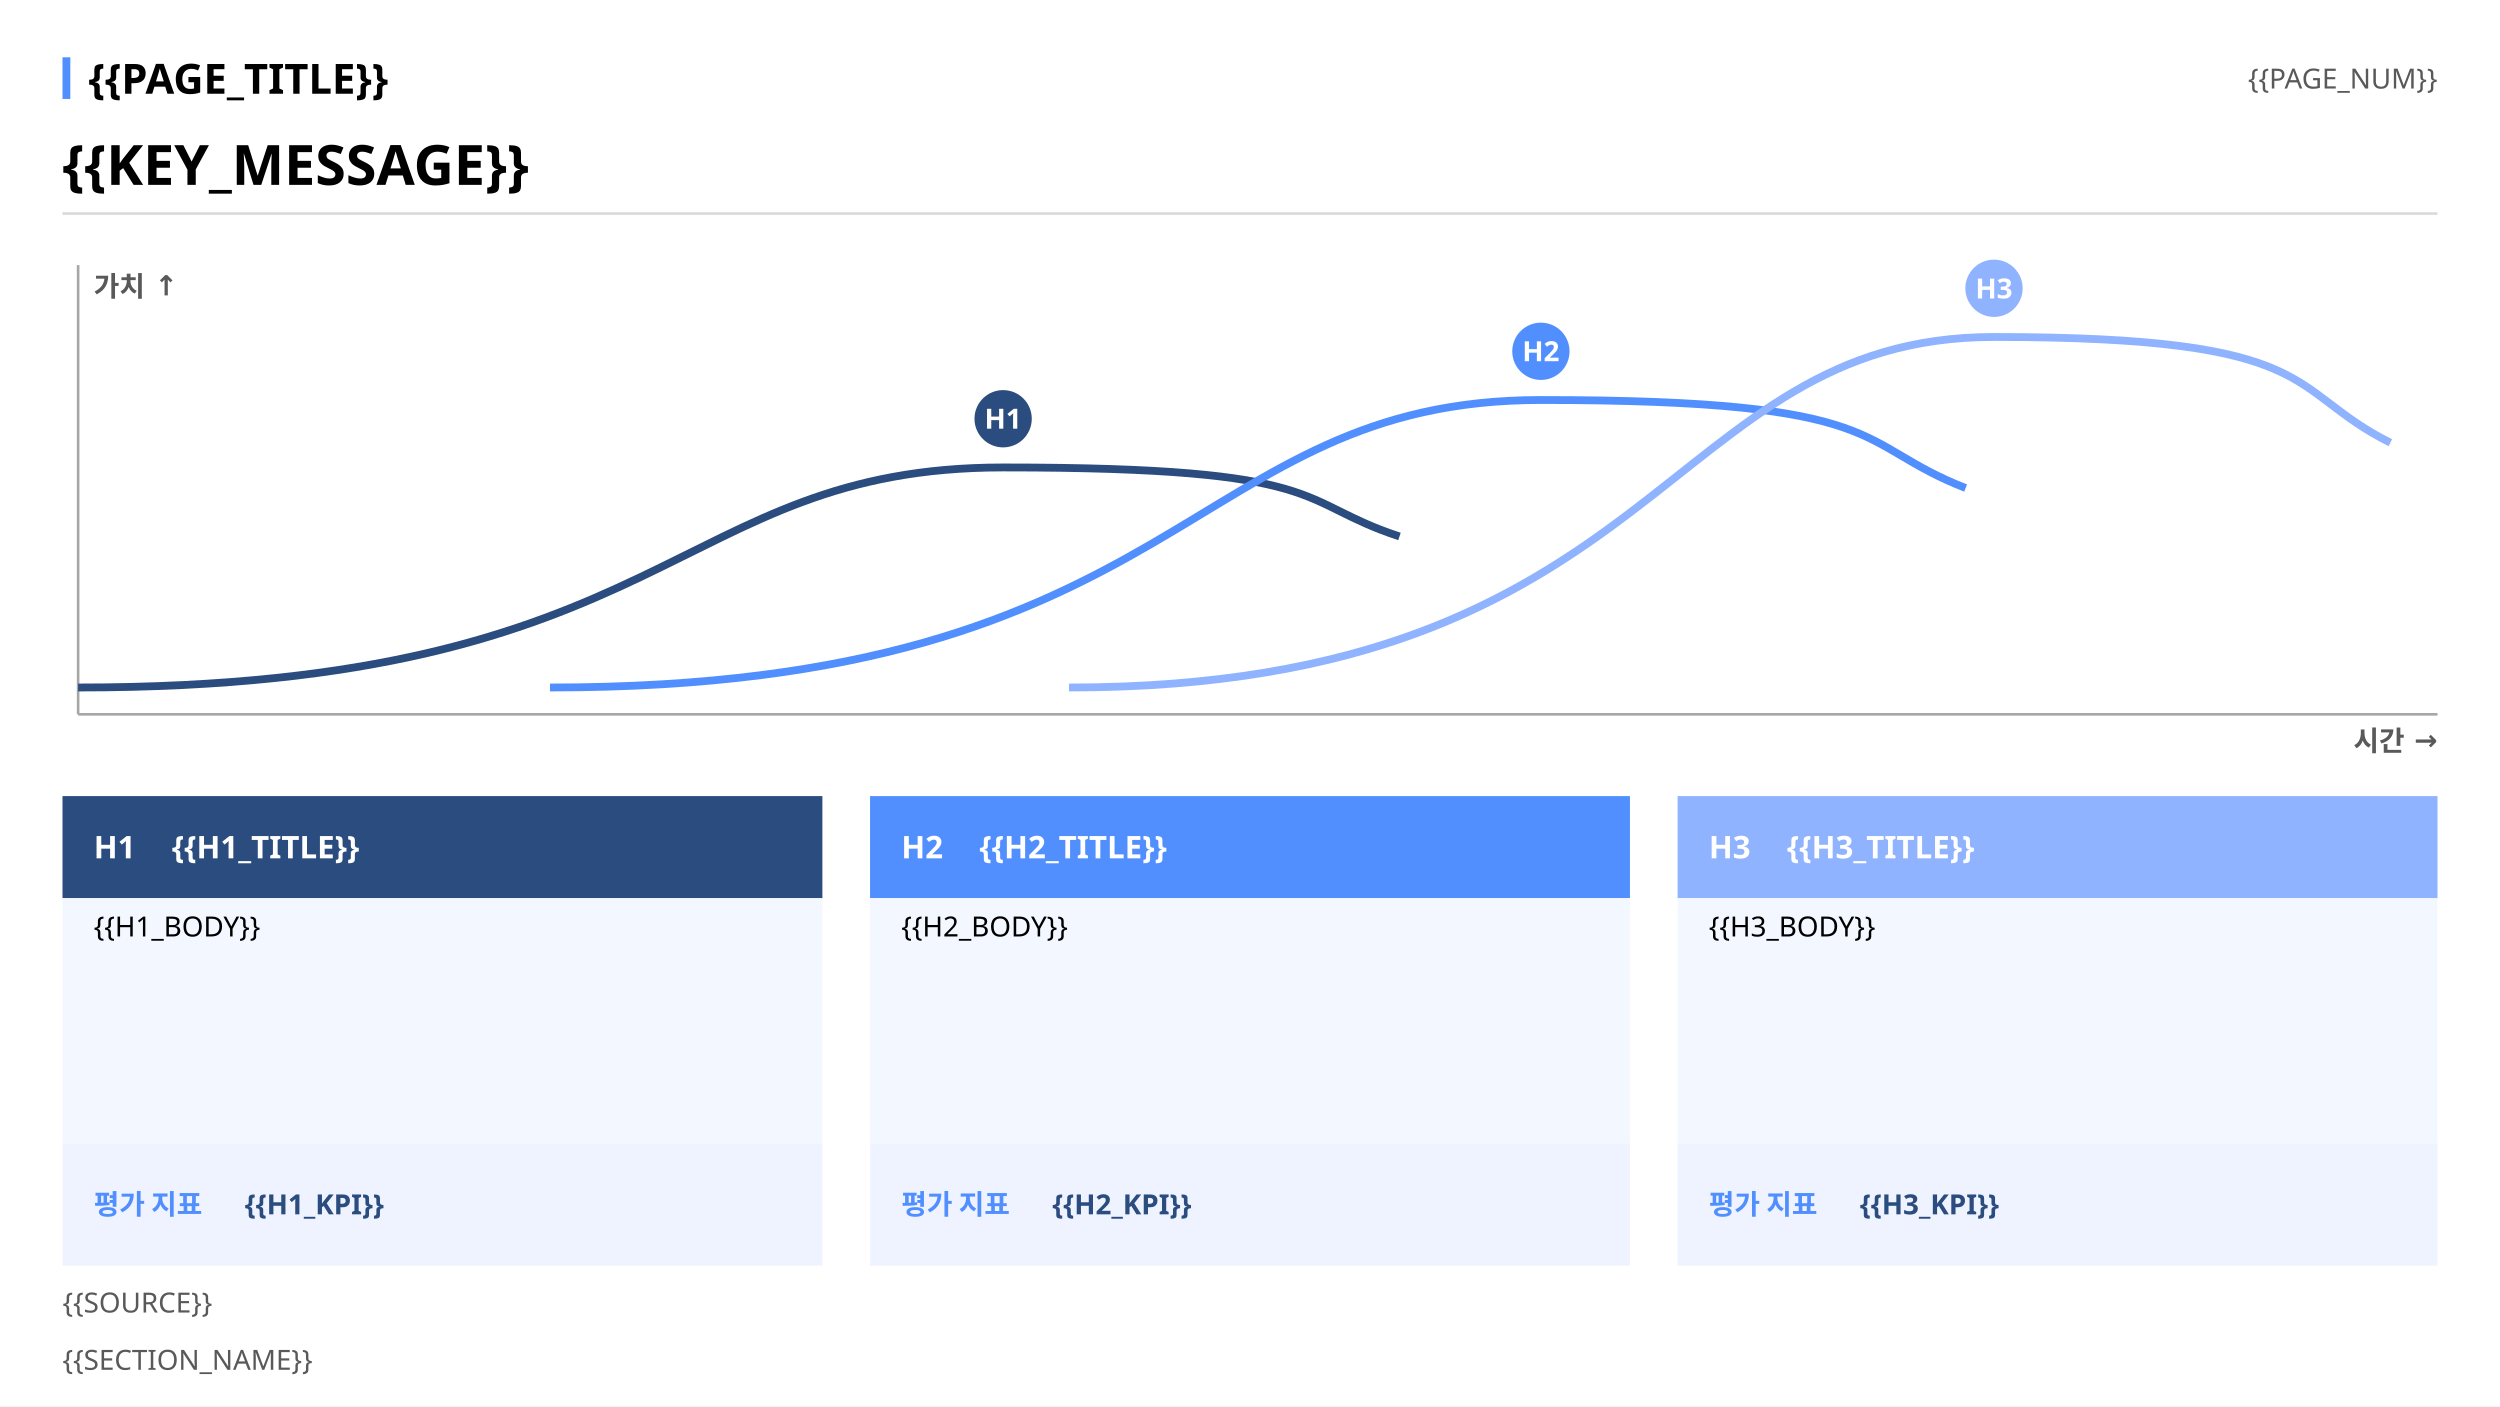
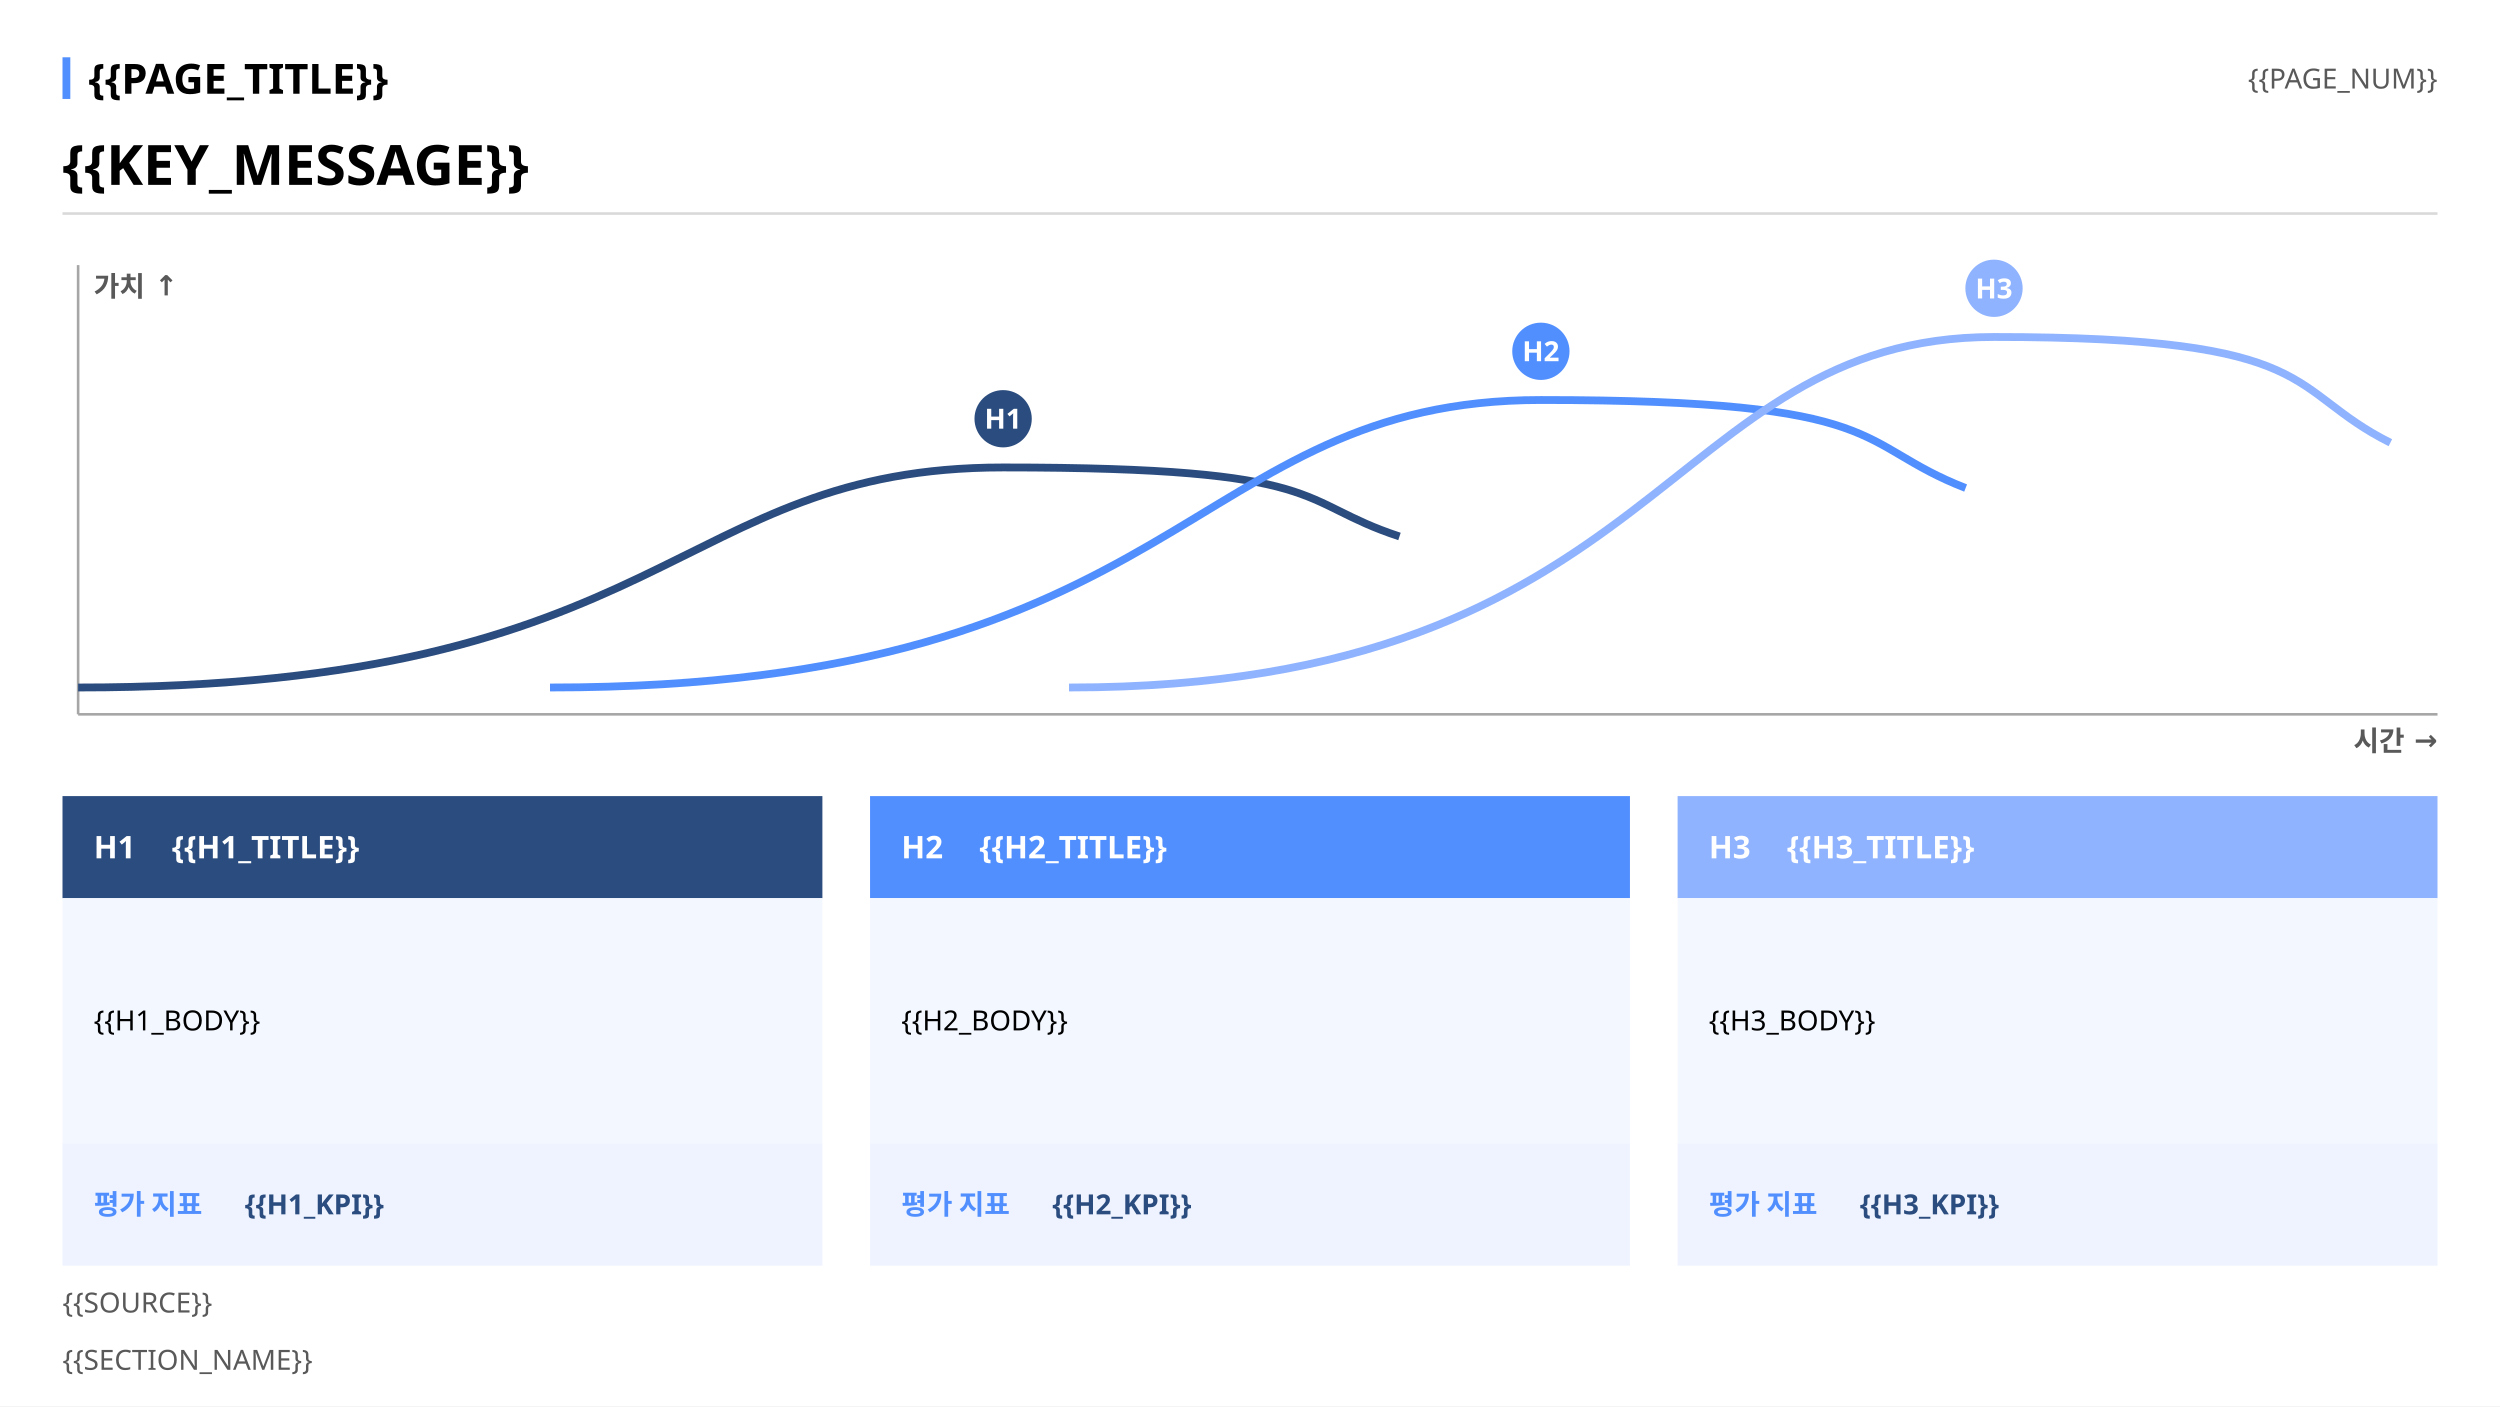
<svg xmlns="http://www.w3.org/2000/svg" viewBox="0 0 960 540" data-pptx-master="innergen-biz-master-16x9" data-pptx-master-name="이너젠 뉴 사업소개 16:9" data-pptx-layout="innergen-biz-three-horizons" data-pptx-layout-name="이너젠 뉴 사업소개 성장 3지평(H1·H2·H3)">
  <rect id="master-bg" x="0" y="0" width="960" height="540" fill="#FFFFFF" data-pptx-layer="master" data-pptx-editable="false" />
  <rect id="title-bar" x="24" y="22" width="3" height="16" fill="#518FFF" data-pptx-layer="layout" data-pptx-editable="false" />
  <line id="governing-rule" x1="24" y1="82" x2="936" y2="82" stroke="#D9D9D9" stroke-width="1" data-pptx-layer="layout" data-pptx-editable="false" />
  <line id="axis-x" x1="30" y1="274.3" x2="936" y2="274.3" stroke="#A6A6A6" stroke-width="1" data-pptx-layer="layout" data-pptx-editable="false" />
  <line id="axis-y" x1="30" y1="101.8" x2="30" y2="274.3" stroke="#A6A6A6" stroke-width="1" data-pptx-layer="layout" data-pptx-editable="false" />
  <text id="x-label" x="936" y="288.3" text-anchor="end" font-family="&quot;IBM Plex Sans KR&quot;, &quot;Malgun Gothic&quot;, sans-serif" font-size="10.67" font-weight="700" fill="#595959" data-pptx-layer="layout" data-pptx-editable="false">시간 →</text>
  <text id="y-label" x="36" y="113.8" font-family="&quot;IBM Plex Sans KR&quot;, &quot;Malgun Gothic&quot;, sans-serif" font-size="10.67" font-weight="700" fill="#595959" data-pptx-layer="layout" data-pptx-editable="false">가치 ↑</text>
  <rect id="h1-head" x="24" y="305.7" width="291.8" height="39.2" fill="#2B4C7E" data-pptx-layer="layout" data-pptx-editable="false" />
  <text id="h1-code" x="36" y="329.6" font-family="&quot;IBM Plex Sans KR&quot;, &quot;Malgun Gothic&quot;, sans-serif" font-size="12" font-weight="700" fill="#FFFFFF" data-pptx-layer="layout" data-pptx-editable="false">H1</text>
  <rect id="h1-body-bg" x="24" y="344.9" width="291.8" height="94.1" fill="#F3F7FF" data-pptx-layer="layout" data-pptx-editable="false" />
  <rect id="h1-kpi-bg" x="24" y="439" width="291.8" height="47" fill="#EEF3FF" data-pptx-layer="layout" data-pptx-editable="false" />
  <text id="h1-kpi-label" x="36" y="466.3" font-family="&quot;IBM Plex Sans KR&quot;, &quot;Malgun Gothic&quot;, sans-serif" font-size="10.67" font-weight="700" fill="#518FFF" data-pptx-layer="layout" data-pptx-editable="false">평가 지표</text>
  <rect id="h2-head" x="334.1" y="305.7" width="291.8" height="39.2" fill="#518FFF" data-pptx-layer="layout" data-pptx-editable="false" />
  <text id="h2-code" x="346.1" y="329.6" font-family="&quot;IBM Plex Sans KR&quot;, &quot;Malgun Gothic&quot;, sans-serif" font-size="12" font-weight="700" fill="#FFFFFF" data-pptx-layer="layout" data-pptx-editable="false">H2</text>
  <rect id="h2-body-bg" x="334.1" y="344.9" width="291.8" height="94.1" fill="#F3F7FF" data-pptx-layer="layout" data-pptx-editable="false" />
  <rect id="h2-kpi-bg" x="334.1" y="439" width="291.8" height="47" fill="#EEF3FF" data-pptx-layer="layout" data-pptx-editable="false" />
  <text id="h2-kpi-label" x="346.1" y="466.3" font-family="&quot;IBM Plex Sans KR&quot;, &quot;Malgun Gothic&quot;, sans-serif" font-size="10.67" font-weight="700" fill="#518FFF" data-pptx-layer="layout" data-pptx-editable="false">평가 지표</text>
  <rect id="h3-head" x="644.2" y="305.7" width="291.8" height="39.2" fill="#8FB3FF" data-pptx-layer="layout" data-pptx-editable="false" />
  <text id="h3-code" x="656.2" y="329.6" font-family="&quot;IBM Plex Sans KR&quot;, &quot;Malgun Gothic&quot;, sans-serif" font-size="12" font-weight="700" fill="#FFFFFF" data-pptx-layer="layout" data-pptx-editable="false">H3</text>
  <rect id="h3-body-bg" x="644.2" y="344.9" width="291.8" height="94.1" fill="#F3F7FF" data-pptx-layer="layout" data-pptx-editable="false" />
  <rect id="h3-kpi-bg" x="644.2" y="439" width="291.8" height="47" fill="#EEF3FF" data-pptx-layer="layout" data-pptx-editable="false" />
  <text id="h3-kpi-label" x="656.2" y="466.3" font-family="&quot;IBM Plex Sans KR&quot;, &quot;Malgun Gothic&quot;, sans-serif" font-size="10.67" font-weight="700" fill="#518FFF" data-pptx-layer="layout" data-pptx-editable="false">평가 지표</text>
  <path id="h1-curve" d="M 30 264 C 258.3 264 258.3 179.5 385.2 179.5 S 496.8 192.7 537.4 206" fill="none" stroke="#2B4C7E" stroke-width="3" />
  <path id="h2-curve" d="M 211.2 264 C 455.8 264 455.8 153.6 591.7 153.6 S 711.3 170.5 754.8 187.4" fill="none" stroke="#518FFF" stroke-width="3" />
  <path id="h3-curve" d="M 410.5 264 C 638.8 264 638.8 129.4 765.7 129.4 S 877.3 149.7 917.9 170" fill="none" stroke="#8FB3FF" stroke-width="3" />
  <circle id="h1-tag" cx="385.2" cy="160.8" r="11" fill="#2B4C7E" />
  <text id="h1-tag-no" x="385.2" y="164.6" text-anchor="middle" font-family="&quot;IBM Plex Sans KR&quot;, &quot;Malgun Gothic&quot;, sans-serif" font-size="10.67" font-weight="700" fill="#FFFFFF">H1</text>
  <circle id="h2-tag" cx="591.7" cy="134.9" r="11" fill="#518FFF" />
  <text id="h2-tag-no" x="591.7" y="138.7" text-anchor="middle" font-family="&quot;IBM Plex Sans KR&quot;, &quot;Malgun Gothic&quot;, sans-serif" font-size="10.67" font-weight="700" fill="#FFFFFF">H2</text>
  <circle id="h3-tag" cx="765.7" cy="110.7" r="11" fill="#8FB3FF" />
  <text id="h3-tag-no" x="765.7" y="114.6" text-anchor="middle" font-family="&quot;IBM Plex Sans KR&quot;, &quot;Malgun Gothic&quot;, sans-serif" font-size="10.67" font-weight="700" fill="#FFFFFF">H3</text>
  <g id="content-title" data-pptx-placeholder="title" data-pptx-placeholder-bounds="34 20 760 22">
    <text id="content-title-carrier" data-pptx-placeholder-carrier="true" x="34" y="36" font-family="&quot;IBM Plex Sans KR&quot;, &quot;Malgun Gothic&quot;, sans-serif" font-size="16" font-weight="700" fill="#000000">{{PAGE_TITLE}}</text>
  </g>
  <g id="key-message" data-pptx-placeholder="body" data-pptx-placeholder-idx="90" data-pptx-placeholder-bounds="24 50 912 28">
    <text id="key-message-carrier" data-pptx-placeholder-carrier="true" x="24" y="71" font-family="&quot;IBM Plex Sans KR&quot;, &quot;Malgun Gothic&quot;, sans-serif" font-size="21.33" font-weight="700" fill="#000000">{{KEY_MESSAGE}}</text>
  </g>
-   <g id="h1-title" data-pptx-placeholder="body" data-pptx-placeholder-idx="1" data-pptx-placeholder-bounds="66 305.7 241.8 39.2">
+   <g id="h1-title" data-pptx-placeholder="body" data-pptx-placeholder-anchor="middle" data-pptx-placeholder-idx="1" data-pptx-placeholder-bounds="66 305.7 241.8 39.2">
    <text id="h1-title-carrier" data-pptx-placeholder-carrier="true" x="66" y="329.6" font-family="&quot;IBM Plex Sans KR&quot;, &quot;Malgun Gothic&quot;, sans-serif" font-size="12" font-weight="700" fill="#FFFFFF">{{H1_TITLE}}</text>
  </g>
-   <g id="h1-body" data-pptx-placeholder="body" data-pptx-placeholder-idx="2" data-pptx-placeholder-bounds="36 344.9 267.8 94.1">
-     <text id="h1-body-carrier" data-pptx-placeholder-carrier="true" x="36" y="359.6" font-family="&quot;IBM Plex Sans KR&quot;, &quot;Malgun Gothic&quot;, sans-serif" font-size="10.67" font-weight="400" fill="#000000">{{H1_BODY}}</text>
+   <g id="h1-body" data-pptx-placeholder="body" data-pptx-placeholder-anchor="middle" data-pptx-placeholder-idx="2" data-pptx-placeholder-bounds="36 344.9 267.8 94.1">
+     <text id="h1-body-carrier" data-pptx-placeholder-carrier="true" x="36" y="395.68" font-family="&quot;IBM Plex Sans KR&quot;, &quot;Malgun Gothic&quot;, sans-serif" font-size="10.67" font-weight="400" fill="#000000">{{H1_BODY}}</text>
  </g>
-   <g id="h1-kpi" data-pptx-placeholder="body" data-pptx-placeholder-idx="3" data-pptx-placeholder-bounds="94 439 211.8 47">
+   <g id="h1-kpi" data-pptx-placeholder="body" data-pptx-placeholder-anchor="middle" data-pptx-placeholder-idx="3" data-pptx-placeholder-bounds="94 439 211.8 47">
    <text id="h1-kpi-carrier" data-pptx-placeholder-carrier="true" x="94" y="466.3" font-family="&quot;IBM Plex Sans KR&quot;, &quot;Malgun Gothic&quot;, sans-serif" font-size="10.67" font-weight="700" fill="#2B4C7E">{{H1_KPI}}</text>
  </g>
-   <g id="h2-title" data-pptx-placeholder="body" data-pptx-placeholder-idx="4" data-pptx-placeholder-bounds="376.1 305.7 241.8 39.2">
+   <g id="h2-title" data-pptx-placeholder="body" data-pptx-placeholder-anchor="middle" data-pptx-placeholder-idx="4" data-pptx-placeholder-bounds="376.1 305.7 241.8 39.2">
    <text id="h2-title-carrier" data-pptx-placeholder-carrier="true" x="376.1" y="329.6" font-family="&quot;IBM Plex Sans KR&quot;, &quot;Malgun Gothic&quot;, sans-serif" font-size="12" font-weight="700" fill="#FFFFFF">{{H2_TITLE}}</text>
  </g>
-   <g id="h2-body" data-pptx-placeholder="body" data-pptx-placeholder-idx="5" data-pptx-placeholder-bounds="346.1 344.9 267.8 94.1">
-     <text id="h2-body-carrier" data-pptx-placeholder-carrier="true" x="346.1" y="359.6" font-family="&quot;IBM Plex Sans KR&quot;, &quot;Malgun Gothic&quot;, sans-serif" font-size="10.67" font-weight="400" fill="#000000">{{H2_BODY}}</text>
+   <g id="h2-body" data-pptx-placeholder="body" data-pptx-placeholder-anchor="middle" data-pptx-placeholder-idx="5" data-pptx-placeholder-bounds="346.1 344.9 267.8 94.1">
+     <text id="h2-body-carrier" data-pptx-placeholder-carrier="true" x="346.1" y="395.68" font-family="&quot;IBM Plex Sans KR&quot;, &quot;Malgun Gothic&quot;, sans-serif" font-size="10.67" font-weight="400" fill="#000000">{{H2_BODY}}</text>
  </g>
-   <g id="h2-kpi" data-pptx-placeholder="body" data-pptx-placeholder-idx="6" data-pptx-placeholder-bounds="404.1 439 211.8 47">
+   <g id="h2-kpi" data-pptx-placeholder="body" data-pptx-placeholder-anchor="middle" data-pptx-placeholder-idx="6" data-pptx-placeholder-bounds="404.1 439 211.8 47">
    <text id="h2-kpi-carrier" data-pptx-placeholder-carrier="true" x="404.1" y="466.3" font-family="&quot;IBM Plex Sans KR&quot;, &quot;Malgun Gothic&quot;, sans-serif" font-size="10.67" font-weight="700" fill="#2B4C7E">{{H2_KPI}}</text>
  </g>
-   <g id="h3-title" data-pptx-placeholder="body" data-pptx-placeholder-idx="7" data-pptx-placeholder-bounds="686.2 305.7 241.8 39.2">
+   <g id="h3-title" data-pptx-placeholder="body" data-pptx-placeholder-anchor="middle" data-pptx-placeholder-idx="7" data-pptx-placeholder-bounds="686.2 305.7 241.8 39.2">
    <text id="h3-title-carrier" data-pptx-placeholder-carrier="true" x="686.2" y="329.6" font-family="&quot;IBM Plex Sans KR&quot;, &quot;Malgun Gothic&quot;, sans-serif" font-size="12" font-weight="700" fill="#FFFFFF">{{H3_TITLE}}</text>
  </g>
-   <g id="h3-body" data-pptx-placeholder="body" data-pptx-placeholder-idx="8" data-pptx-placeholder-bounds="656.2 344.9 267.8 94.1">
-     <text id="h3-body-carrier" data-pptx-placeholder-carrier="true" x="656.2" y="359.6" font-family="&quot;IBM Plex Sans KR&quot;, &quot;Malgun Gothic&quot;, sans-serif" font-size="10.67" font-weight="400" fill="#000000">{{H3_BODY}}</text>
+   <g id="h3-body" data-pptx-placeholder="body" data-pptx-placeholder-anchor="middle" data-pptx-placeholder-idx="8" data-pptx-placeholder-bounds="656.2 344.9 267.8 94.1">
+     <text id="h3-body-carrier" data-pptx-placeholder-carrier="true" x="656.2" y="395.68" font-family="&quot;IBM Plex Sans KR&quot;, &quot;Malgun Gothic&quot;, sans-serif" font-size="10.67" font-weight="400" fill="#000000">{{H3_BODY}}</text>
  </g>
-   <g id="h3-kpi" data-pptx-placeholder="body" data-pptx-placeholder-idx="9" data-pptx-placeholder-bounds="714.2 439 211.8 47">
+   <g id="h3-kpi" data-pptx-placeholder="body" data-pptx-placeholder-anchor="middle" data-pptx-placeholder-idx="9" data-pptx-placeholder-bounds="714.2 439 211.8 47">
    <text id="h3-kpi-carrier" data-pptx-placeholder-carrier="true" x="714.2" y="466.3" font-family="&quot;IBM Plex Sans KR&quot;, &quot;Malgun Gothic&quot;, sans-serif" font-size="10.67" font-weight="700" fill="#2B4C7E">{{H3_KPI}}</text>
  </g>
  <g id="source-note" data-pptx-placeholder="body" data-pptx-placeholder-idx="91" data-pptx-placeholder-bounds="24 492 912 16">
    <text id="source-note-carrier" data-pptx-placeholder-carrier="true" x="24" y="504" font-family="&quot;IBM Plex Sans KR&quot;, &quot;Malgun Gothic&quot;, sans-serif" font-size="10.67" font-weight="400" fill="#595959">{{SOURCE}}</text>
  </g>
  <g id="footer-section" data-pptx-placeholder="footer" data-pptx-placeholder-bounds="24 514 600 16">
    <text id="footer-section-carrier" data-pptx-placeholder-carrier="true" x="24" y="526" font-family="&quot;IBM Plex Sans KR&quot;, &quot;Malgun Gothic&quot;, sans-serif" font-size="10.67" font-weight="400" fill="#595959">{{SECTION_NAME}}</text>
  </g>
  <g id="page-number" data-pptx-placeholder="slide-number" data-pptx-placeholder-bounds="880 20 56 18">
    <text id="page-number-carrier" data-pptx-placeholder-carrier="true" x="936" y="34" text-anchor="end" font-family="&quot;IBM Plex Sans KR&quot;, &quot;Malgun Gothic&quot;, sans-serif" font-size="10.67" font-weight="400" fill="#595959">{{PAGE_NUM}}</text>
  </g>
</svg>
